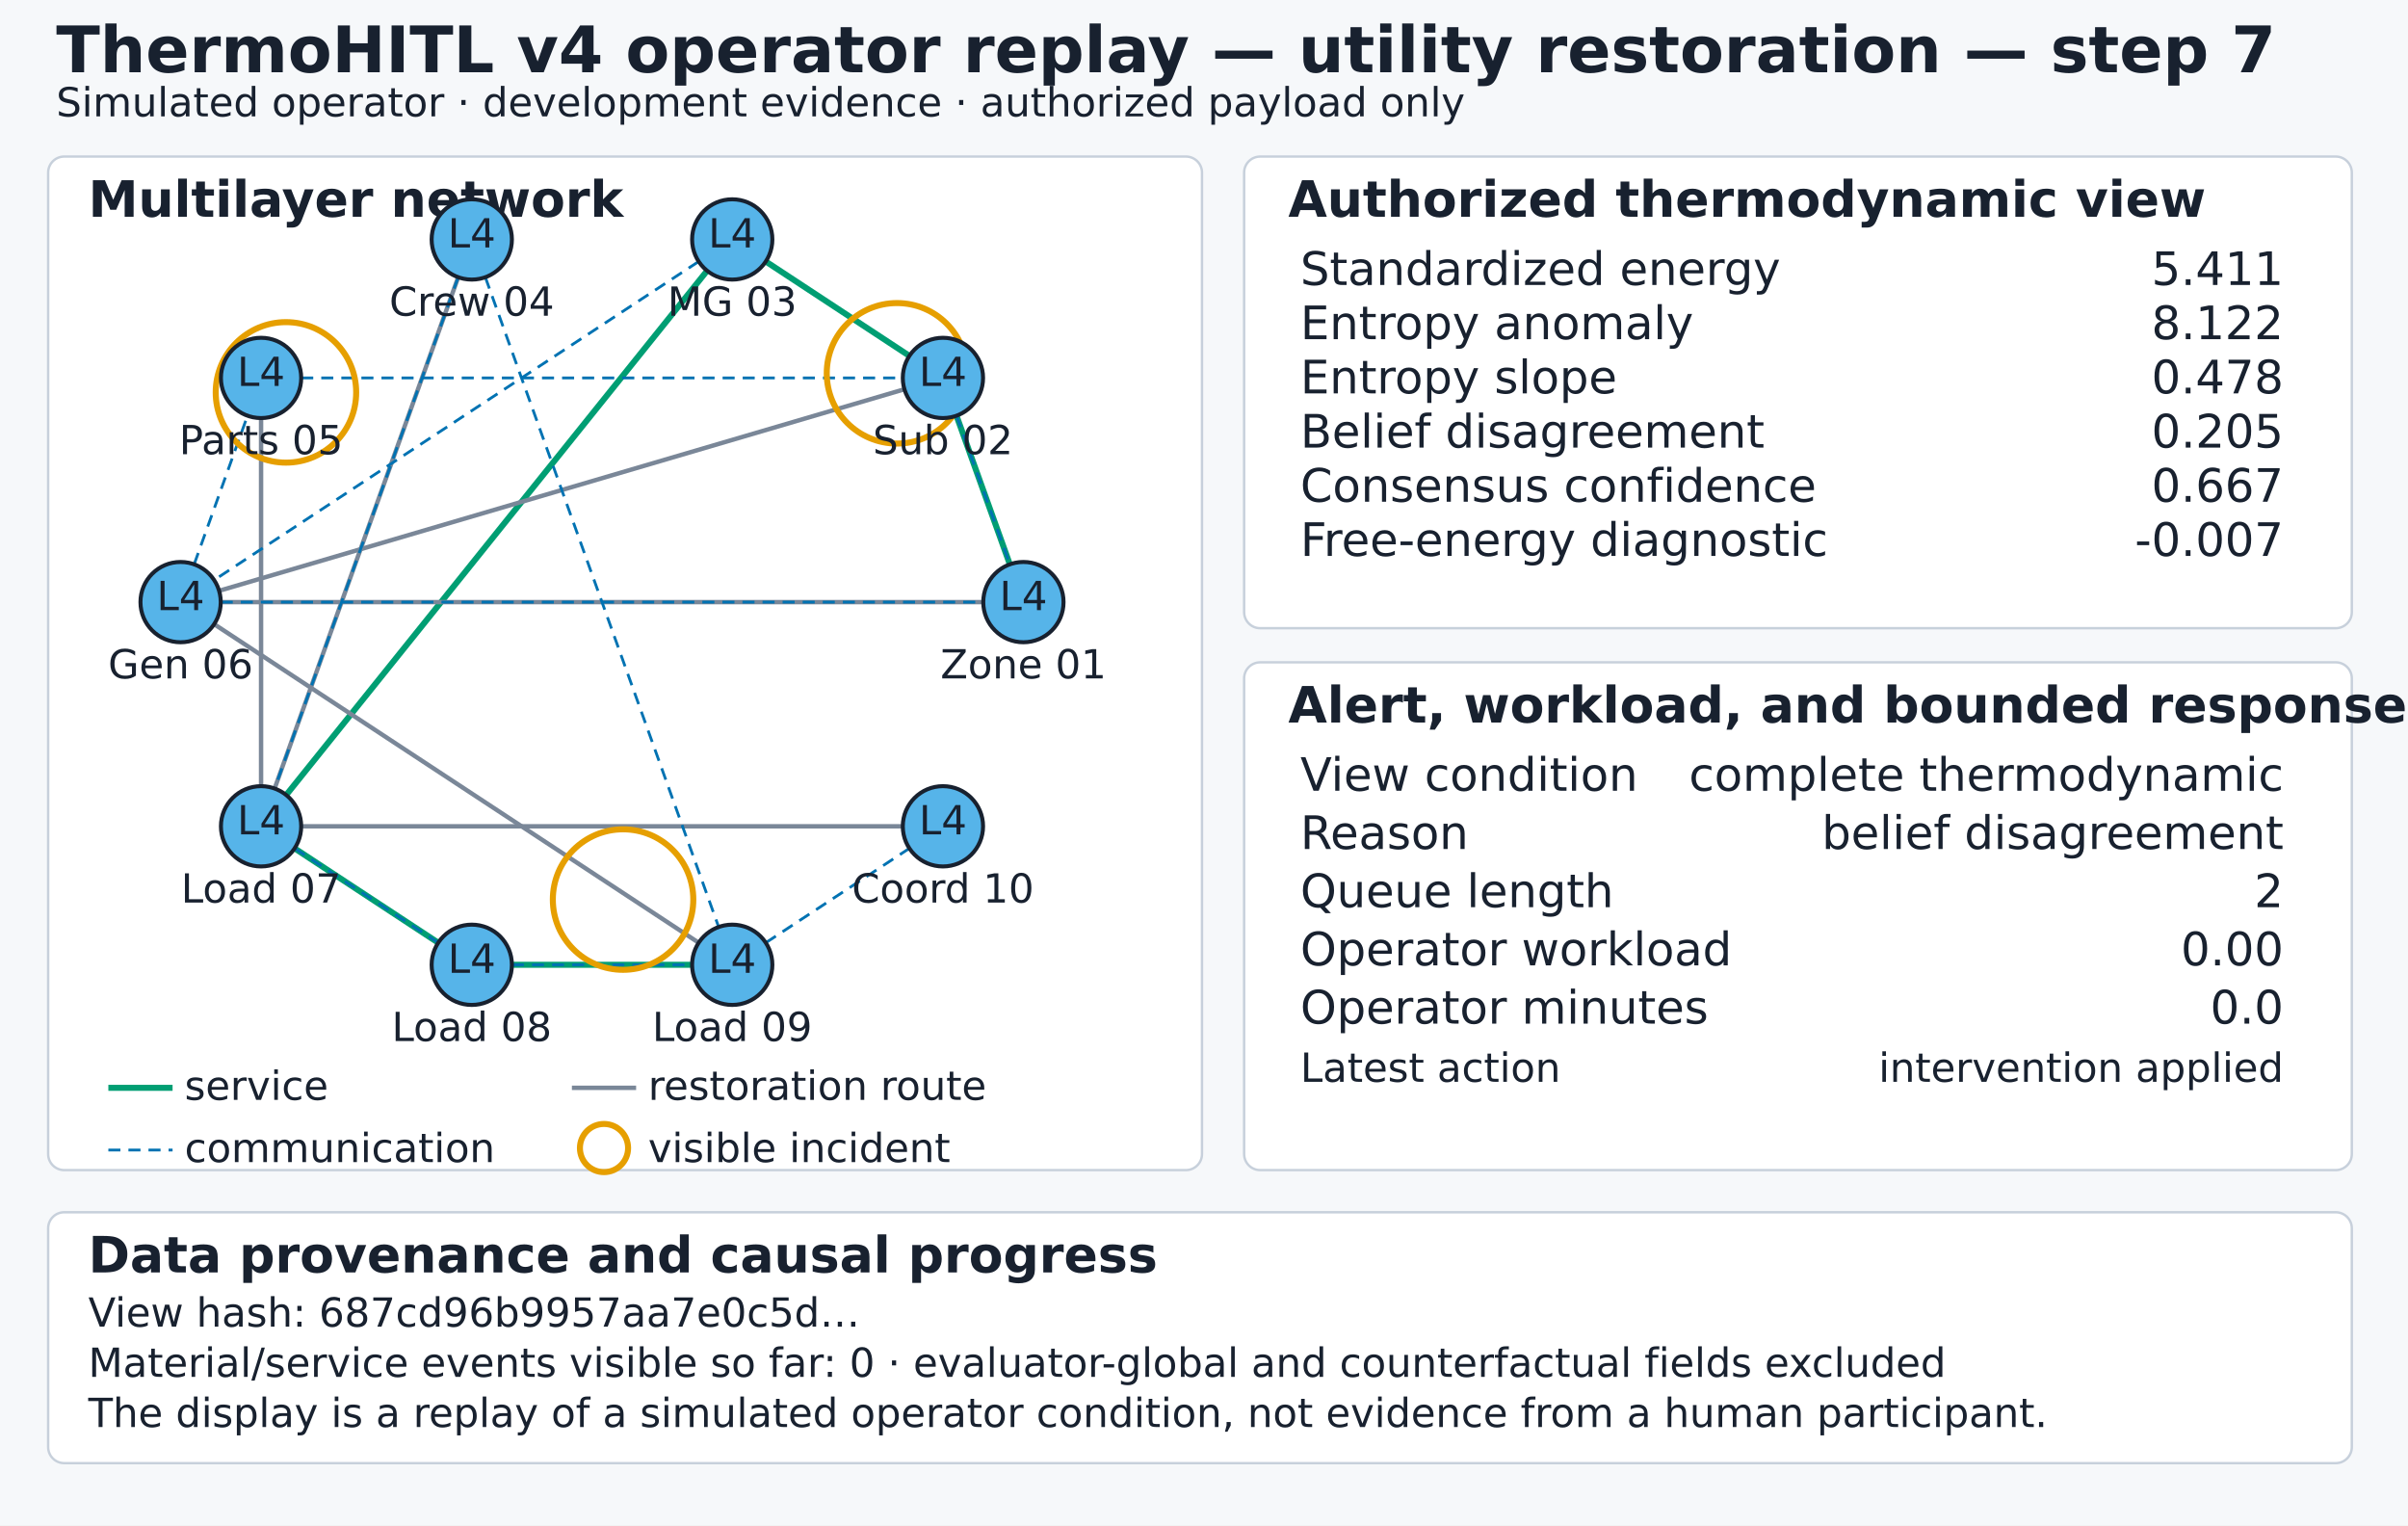
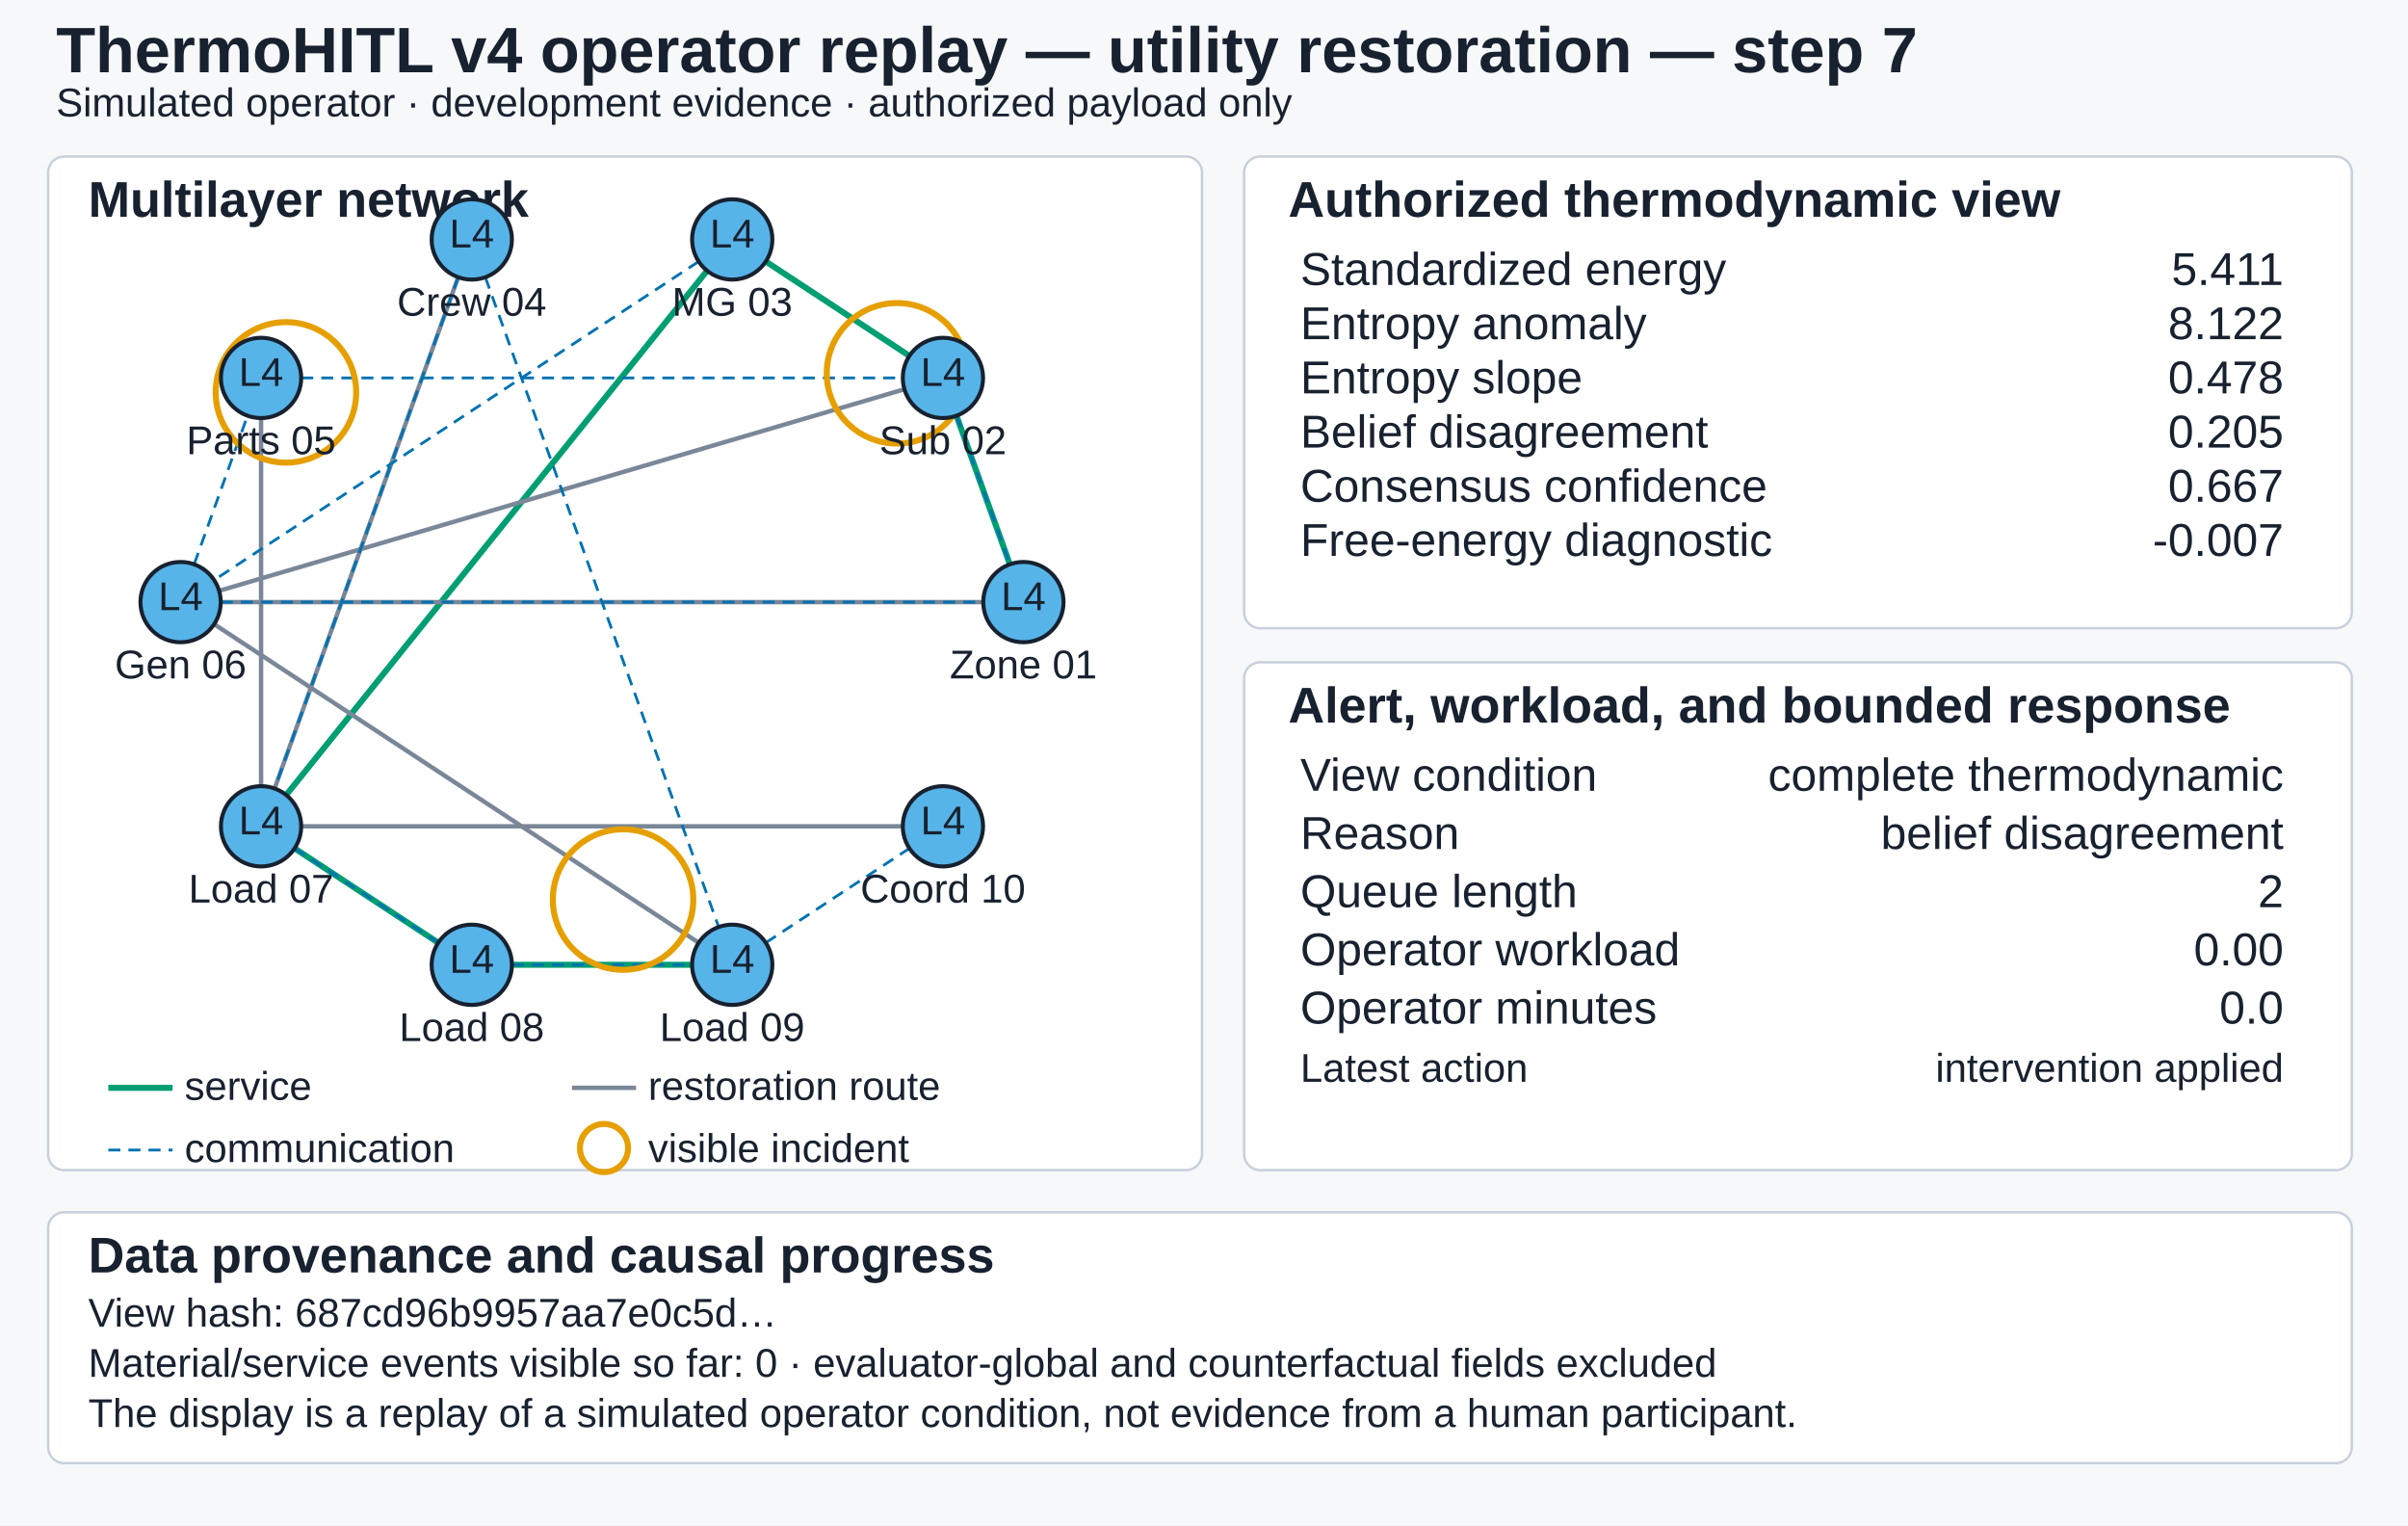
<svg xmlns="http://www.w3.org/2000/svg" width="1200" height="760" viewBox="0 0 1200 760">
  <rect width="100%" height="100%" fill="#F6F8FA" />
-   <style>text{font-family:DejaVu Sans,Arial,sans-serif;fill:#18212F}.title{font-size:32px;font-weight:700}.head{font-size:25px;font-weight:700}.label{font-size:23px}.small{font-size:20px}.panel{fill:#fff;stroke:#C7D0DB;stroke-width:1.2}.service{stroke:#009E73;stroke-width:3}.logistics{stroke:#7A8798;stroke-width:2.2}.comm{stroke:#0072B2;stroke-width:1.4;stroke-dasharray:6 4}.emergency{stroke:#D55E00;stroke-width:5}</style>
+   <style>text{font-family:Liberation Sans,Arial,sans-serif;fill:#18212F}.title{font-size:32px;font-weight:700}.head{font-size:25px;font-weight:700}.label{font-size:23px}.small{font-size:20px}.panel{fill:#fff;stroke:#C7D0DB;stroke-width:1.2}.service{stroke:#009E73;stroke-width:3}.logistics{stroke:#7A8798;stroke-width:2.2}.comm{stroke:#0072B2;stroke-width:1.4;stroke-dasharray:6 4}.emergency{stroke:#D55E00;stroke-width:5}</style>
  <text x="28" y="36" class="title">ThermoHITL v4 operator replay — utility restoration — step 7</text>
  <text x="28" y="58" class="small">Simulated operator · development evidence · authorized payload only</text>
  <rect x="24" y="78" width="575" height="505" rx="8" class="panel" />
  <text x="44" y="108" class="head">Multilayer network</text>
  <line x1="130.1" y1="411.7" x2="235.1" y2="480.7" class="service" />
  <line x1="130.1" y1="411.7" x2="364.9" y2="119.3" class="service" />
  <line x1="235.1" y1="480.7" x2="364.9" y2="480.7" class="service" />
  <line x1="364.9" y1="119.3" x2="469.9" y2="188.3" class="service" />
  <line x1="469.9" y1="188.3" x2="510.0" y2="300.0" class="service" />
  <line x1="235.1" y1="119.3" x2="130.1" y2="411.7" class="logistics" />
  <line x1="130.1" y1="411.7" x2="469.9" y2="411.7" class="logistics" />
  <line x1="130.1" y1="411.7" x2="130.1" y2="188.3" class="logistics" />
  <line x1="364.9" y1="480.7" x2="90.0" y2="300.0" class="logistics" />
  <line x1="90.0" y1="300.0" x2="469.9" y2="188.3" class="logistics" />
  <line x1="90.0" y1="300.0" x2="510.0" y2="300.0" class="logistics" />
  <line x1="235.1" y1="119.3" x2="130.1" y2="411.7" class="comm" />
  <line x1="235.1" y1="119.3" x2="364.9" y2="480.7" class="comm" />
  <line x1="130.1" y1="411.7" x2="235.1" y2="480.7" class="comm" />
  <line x1="235.1" y1="480.7" x2="364.9" y2="480.7" class="comm" />
  <line x1="364.9" y1="480.7" x2="469.9" y2="411.7" class="comm" />
  <line x1="364.9" y1="119.3" x2="90.0" y2="300.0" class="comm" />
  <line x1="90.0" y1="300.0" x2="130.1" y2="188.3" class="comm" />
  <line x1="90.0" y1="300.0" x2="510.0" y2="300.0" class="comm" />
  <line x1="130.1" y1="188.3" x2="469.9" y2="188.3" class="comm" />
  <line x1="469.9" y1="188.3" x2="510.0" y2="300.0" class="comm" />
  <circle cx="142.5" cy="195.5" r="35" fill="none" stroke="#E69F00" stroke-width="3" stroke-dasharray="none" />
  <circle cx="447.0" cy="186.0" r="35" fill="none" stroke="#E69F00" stroke-width="3" stroke-dasharray="none" />
  <circle cx="310.5" cy="448.2" r="35" fill="none" stroke="#E69F00" stroke-width="3" stroke-dasharray="none" />
  <circle cx="510.0" cy="300.0" r="20" fill="#56B4E9" stroke="#18212F" stroke-width="2" />
  <text x="510.0" y="338.0" text-anchor="middle" class="small">Zone 01</text>
  <text x="510.0" y="304.0" text-anchor="middle" class="small">L4</text>
  <circle cx="469.9" cy="188.3" r="20" fill="#56B4E9" stroke="#18212F" stroke-width="2" />
  <text x="469.9" y="226.3" text-anchor="middle" class="small">Sub 02</text>
  <text x="469.9" y="192.3" text-anchor="middle" class="small">L4</text>
  <circle cx="364.9" cy="119.3" r="20" fill="#56B4E9" stroke="#18212F" stroke-width="2" />
  <text x="364.9" y="157.3" text-anchor="middle" class="small">MG 03</text>
  <text x="364.9" y="123.3" text-anchor="middle" class="small">L4</text>
  <circle cx="235.1" cy="119.3" r="20" fill="#56B4E9" stroke="#18212F" stroke-width="2" />
  <text x="235.1" y="157.3" text-anchor="middle" class="small">Crew 04</text>
  <text x="235.1" y="123.3" text-anchor="middle" class="small">L4</text>
  <circle cx="130.1" cy="188.3" r="20" fill="#56B4E9" stroke="#18212F" stroke-width="2" />
  <text x="130.1" y="226.3" text-anchor="middle" class="small">Parts 05</text>
  <text x="130.1" y="192.3" text-anchor="middle" class="small">L4</text>
  <circle cx="90.0" cy="300.0" r="20" fill="#56B4E9" stroke="#18212F" stroke-width="2" />
  <text x="90.0" y="338.0" text-anchor="middle" class="small">Gen 06</text>
  <text x="90.0" y="304.0" text-anchor="middle" class="small">L4</text>
  <circle cx="130.1" cy="411.7" r="20" fill="#56B4E9" stroke="#18212F" stroke-width="2" />
  <text x="130.1" y="449.7" text-anchor="middle" class="small">Load 07</text>
  <text x="130.1" y="415.7" text-anchor="middle" class="small">L4</text>
  <circle cx="235.1" cy="480.7" r="20" fill="#56B4E9" stroke="#18212F" stroke-width="2" />
  <text x="235.1" y="518.7" text-anchor="middle" class="small">Load 08</text>
  <text x="235.1" y="484.7" text-anchor="middle" class="small">L4</text>
  <circle cx="364.9" cy="480.7" r="20" fill="#56B4E9" stroke="#18212F" stroke-width="2" />
  <text x="364.9" y="518.7" text-anchor="middle" class="small">Load 09</text>
  <text x="364.9" y="484.7" text-anchor="middle" class="small">L4</text>
  <circle cx="469.9" cy="411.7" r="20" fill="#56B4E9" stroke="#18212F" stroke-width="2" />
  <text x="469.9" y="449.7" text-anchor="middle" class="small">Coord 10</text>
  <text x="469.9" y="415.7" text-anchor="middle" class="small">L4</text>
  <line x1="54" y1="542" x2="86" y2="542" class="service" />
  <text x="92" y="548" class="small">service</text>
  <line x1="285" y1="542" x2="317" y2="542" class="logistics" />
  <text x="323" y="548" class="small">restoration route</text>
  <line x1="54" y1="573" x2="86" y2="573" class="comm" />
  <text x="92" y="579" class="small">communication</text>
  <circle cx="301" cy="572" r="12" fill="none" stroke="#E69F00" stroke-width="3" />
  <text x="323" y="579" class="small">visible incident</text>
  <rect x="620" y="78" width="552" height="235" rx="8" class="panel" />
  <text x="642" y="108" class="head">Authorized thermodynamic view</text>
  <text x="648" y="142" class="label">Standardized energy</text>
  <text x="1138" y="142" text-anchor="end" class="label">5.411</text>
  <text x="648" y="169" class="label">Entropy anomaly</text>
  <text x="1138" y="169" text-anchor="end" class="label">8.122</text>
  <text x="648" y="196" class="label">Entropy slope</text>
  <text x="1138" y="196" text-anchor="end" class="label">0.478</text>
  <text x="648" y="223" class="label">Belief disagreement</text>
  <text x="1138" y="223" text-anchor="end" class="label">0.205</text>
  <text x="648" y="250" class="label">Consensus confidence</text>
  <text x="1138" y="250" text-anchor="end" class="label">0.667</text>
  <text x="648" y="277" class="label">Free-energy diagnostic</text>
  <text x="1138" y="277" text-anchor="end" class="label">-0.007</text>
  <rect x="620" y="330" width="552" height="253" rx="8" class="panel" />
  <text x="642" y="360" class="head">Alert, workload, and bounded response</text>
  <text x="648" y="394" class="label">View condition</text>
  <text x="1138" y="394" text-anchor="end" class="label">complete thermodynamic</text>
  <text x="648" y="423" class="label">Reason</text>
  <text x="1138" y="423" text-anchor="end" class="label">belief disagreement</text>
  <text x="648" y="452" class="label">Queue length</text>
  <text x="1138" y="452" text-anchor="end" class="label">2</text>
  <text x="648" y="481" class="label">Operator workload</text>
  <text x="1138" y="481" text-anchor="end" class="label">0.00</text>
  <text x="648" y="510" class="label">Operator minutes</text>
  <text x="1138" y="510" text-anchor="end" class="label">0.0</text>
  <text x="648" y="539" class="small">Latest action</text>
  <text x="1138" y="539" text-anchor="end" class="small">intervention applied</text>
  <rect x="24" y="604" width="1148" height="125" rx="8" class="panel" />
  <text x="44" y="634" class="head">Data provenance and causal progress</text>
  <text x="44" y="661" class="small">View hash: 687cd96b9957aa7e0c5d…</text>
  <text x="44" y="686" class="small">Material/service events visible so far: 0 · evaluator-global and counterfactual fields excluded</text>
  <text x="44" y="711" class="small">The display is a replay of a simulated operator condition, not evidence from a human participant.</text>
</svg>
